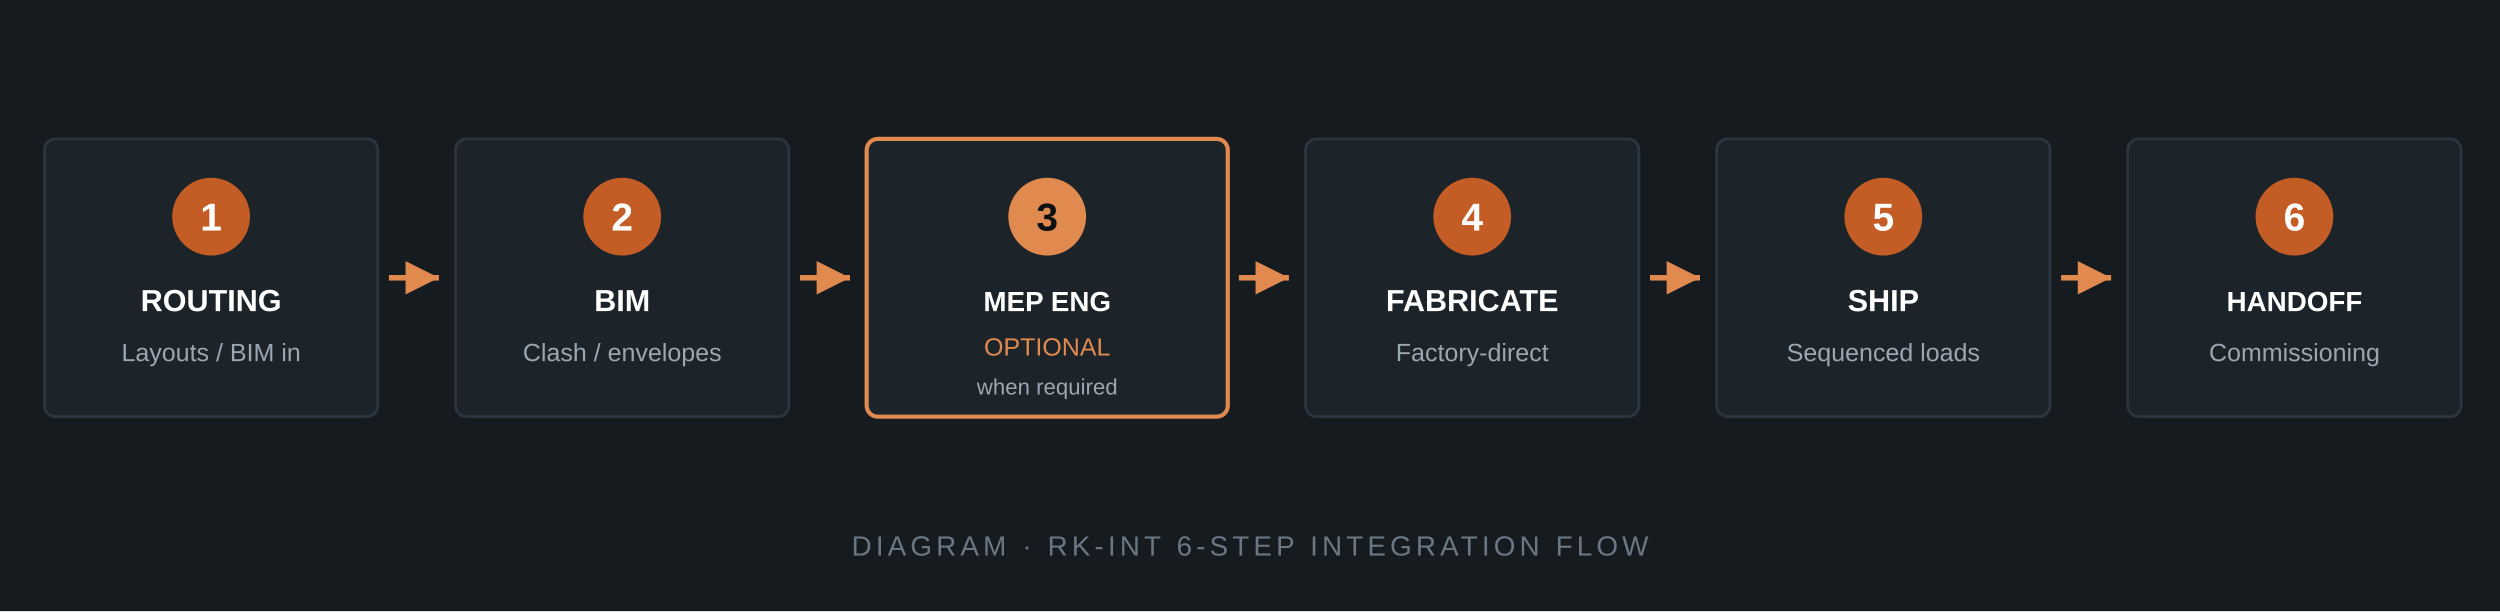
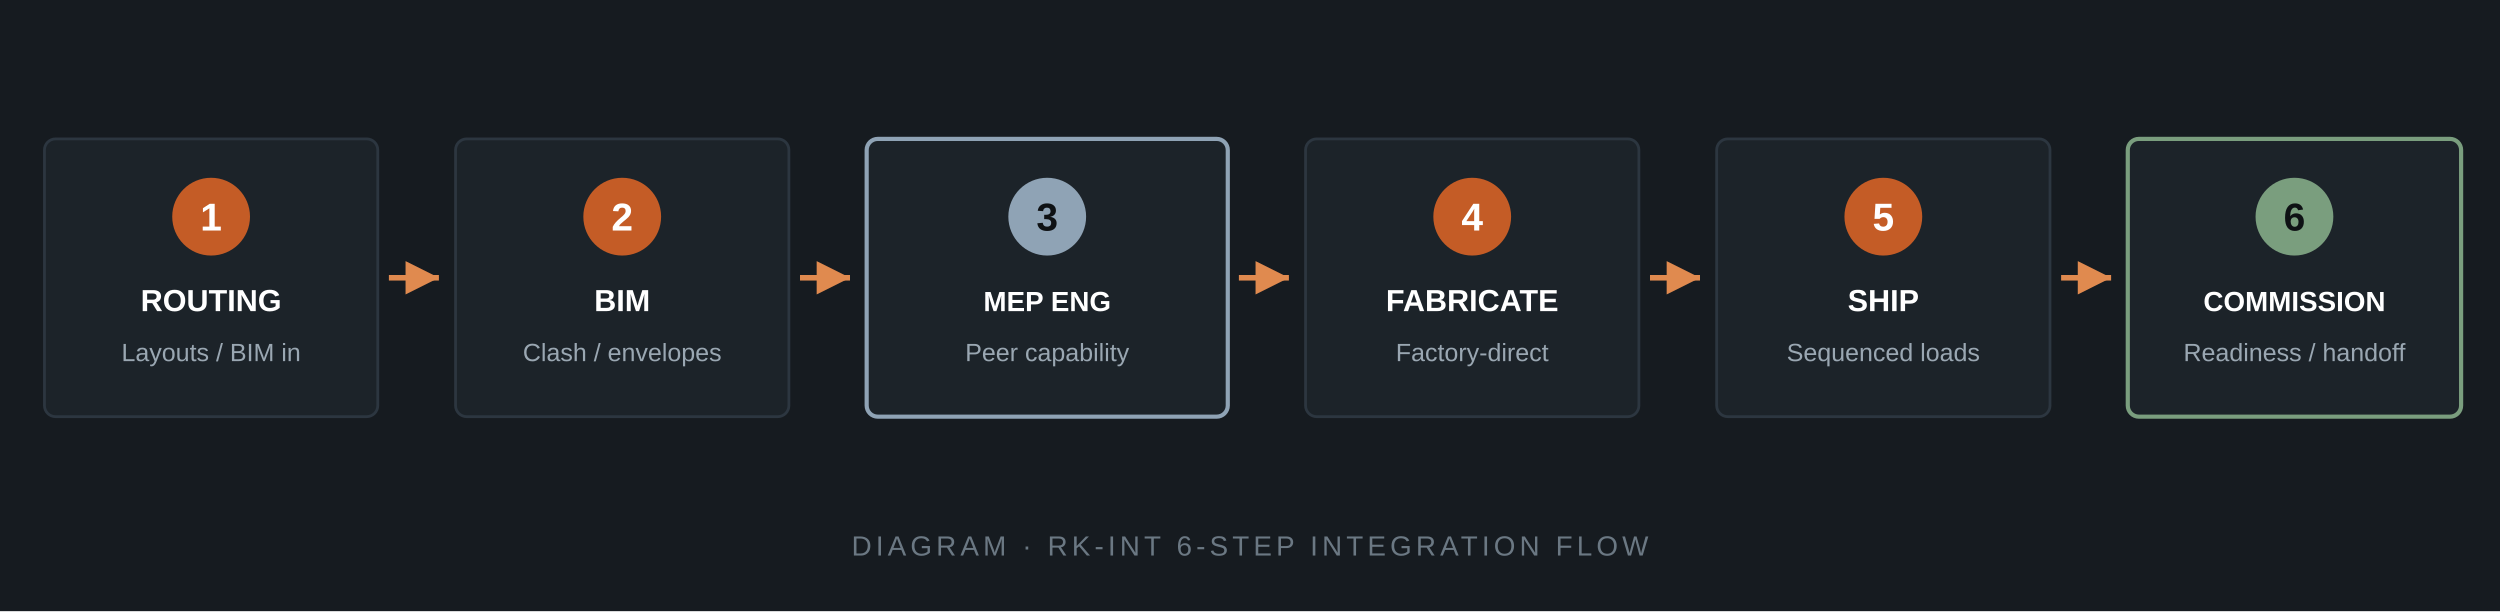
<svg xmlns="http://www.w3.org/2000/svg" viewBox="0 0 900 220" role="img" aria-label="Diagram: six-step integration flow">
  <rect width="900" height="220" fill="#161b20" />
  <defs>
    <marker id="arrow" markerWidth="8" markerHeight="8" refX="6" refY="3" orient="auto">
      <path d="M0,0 L6,3 L0,6 Z" fill="#e08a4f" />
    </marker>
  </defs>
  <g font-family="Segoe UI, Arial, sans-serif">
    <rect x="16" y="50" width="120" height="100" rx="4" fill="#1c2329" stroke="#2c3640" />
    <circle cx="76" cy="78" r="14" fill="#c45c26" />
    <text x="76" y="83" text-anchor="middle" fill="#fff" font-size="14" font-weight="700">1</text>
    <text x="76" y="112" text-anchor="middle" fill="#fff" font-size="11" font-weight="700">ROUTING</text>
    <text x="76" y="130" text-anchor="middle" fill="#9aa7b2" font-size="9">Layouts / BIM in</text>
    <line x1="140" y1="100" x2="158" y2="100" stroke="#e08a4f" stroke-width="2" marker-end="url(#arrow)" />
    <rect x="164" y="50" width="120" height="100" rx="4" fill="#1c2329" stroke="#2c3640" />
    <circle cx="224" cy="78" r="14" fill="#c45c26" />
    <text x="224" y="83" text-anchor="middle" fill="#fff" font-size="14" font-weight="700">2</text>
    <text x="224" y="112" text-anchor="middle" fill="#fff" font-size="11" font-weight="700">BIM</text>
    <text x="224" y="130" text-anchor="middle" fill="#9aa7b2" font-size="9">Clash / envelopes</text>
    <line x1="288" y1="100" x2="306" y2="100" stroke="#e08a4f" stroke-width="2" marker-end="url(#arrow)" />
-     <rect x="312" y="50" width="130" height="100" rx="4" fill="#1c2329" stroke="#e08a4f" stroke-width="1.5" />
-     <circle cx="377" cy="78" r="14" fill="#e08a4f" />
+     <rect x="312" y="50" width="130" height="100" rx="4" fill="#1c2329" stroke="#8fa3b5" stroke-width="1.5" />
+     <circle cx="377" cy="78" r="14" fill="#8fa3b5" />
    <text x="377" y="83" text-anchor="middle" fill="#0e1114" font-size="14" font-weight="700">3</text>
    <text x="377" y="112" text-anchor="middle" fill="#fff" font-size="10" font-weight="700">MEP ENG</text>
-     <text x="377" y="128" text-anchor="middle" fill="#e08a4f" font-size="9">OPTIONAL</text>
-     <text x="377" y="142" text-anchor="middle" fill="#9aa7b2" font-size="8">when required</text>
+     <text x="377" y="130" text-anchor="middle" fill="#9aa7b2" font-size="9">Peer capability</text>
    <line x1="446" y1="100" x2="464" y2="100" stroke="#e08a4f" stroke-width="2" marker-end="url(#arrow)" />
    <rect x="470" y="50" width="120" height="100" rx="4" fill="#1c2329" stroke="#2c3640" />
    <circle cx="530" cy="78" r="14" fill="#c45c26" />
    <text x="530" y="83" text-anchor="middle" fill="#fff" font-size="14" font-weight="700">4</text>
    <text x="530" y="112" text-anchor="middle" fill="#fff" font-size="11" font-weight="700">FABRICATE</text>
    <text x="530" y="130" text-anchor="middle" fill="#9aa7b2" font-size="9">Factory-direct</text>
    <line x1="594" y1="100" x2="612" y2="100" stroke="#e08a4f" stroke-width="2" marker-end="url(#arrow)" />
    <rect x="618" y="50" width="120" height="100" rx="4" fill="#1c2329" stroke="#2c3640" />
    <circle cx="678" cy="78" r="14" fill="#c45c26" />
    <text x="678" y="83" text-anchor="middle" fill="#fff" font-size="14" font-weight="700">5</text>
    <text x="678" y="112" text-anchor="middle" fill="#fff" font-size="11" font-weight="700">SHIP</text>
    <text x="678" y="130" text-anchor="middle" fill="#9aa7b2" font-size="9">Sequenced loads</text>
    <line x1="742" y1="100" x2="760" y2="100" stroke="#e08a4f" stroke-width="2" marker-end="url(#arrow)" />
-     <rect x="766" y="50" width="120" height="100" rx="4" fill="#1c2329" stroke="#2c3640" />
-     <circle cx="826" cy="78" r="14" fill="#c45c26" />
-     <text x="826" y="83" text-anchor="middle" fill="#fff" font-size="14" font-weight="700">6</text>
-     <text x="826" y="112" text-anchor="middle" fill="#fff" font-size="10" font-weight="700">HANDOFF</text>
-     <text x="826" y="130" text-anchor="middle" fill="#9aa7b2" font-size="9">Commissioning</text>
+     <rect x="766" y="50" width="120" height="100" rx="4" fill="#1c2329" stroke="#7a9e7e" stroke-width="1.5" />
+     <circle cx="826" cy="78" r="14" fill="#7a9e7e" />
+     <text x="826" y="83" text-anchor="middle" fill="#0e1114" font-size="14" font-weight="700">6</text>
+     <text x="826" y="112" text-anchor="middle" fill="#fff" font-size="10" font-weight="700">COMMISSION</text>
+     <text x="826" y="130" text-anchor="middle" fill="#9aa7b2" font-size="9">Readiness / handoff</text>
  </g>
  <text x="450" y="200" text-anchor="middle" fill="#6b7883" font-size="10" font-family="Segoe UI, Arial, sans-serif" letter-spacing="1.5">DIAGRAM · RK-INT 6-STEP INTEGRATION FLOW</text>
</svg>
